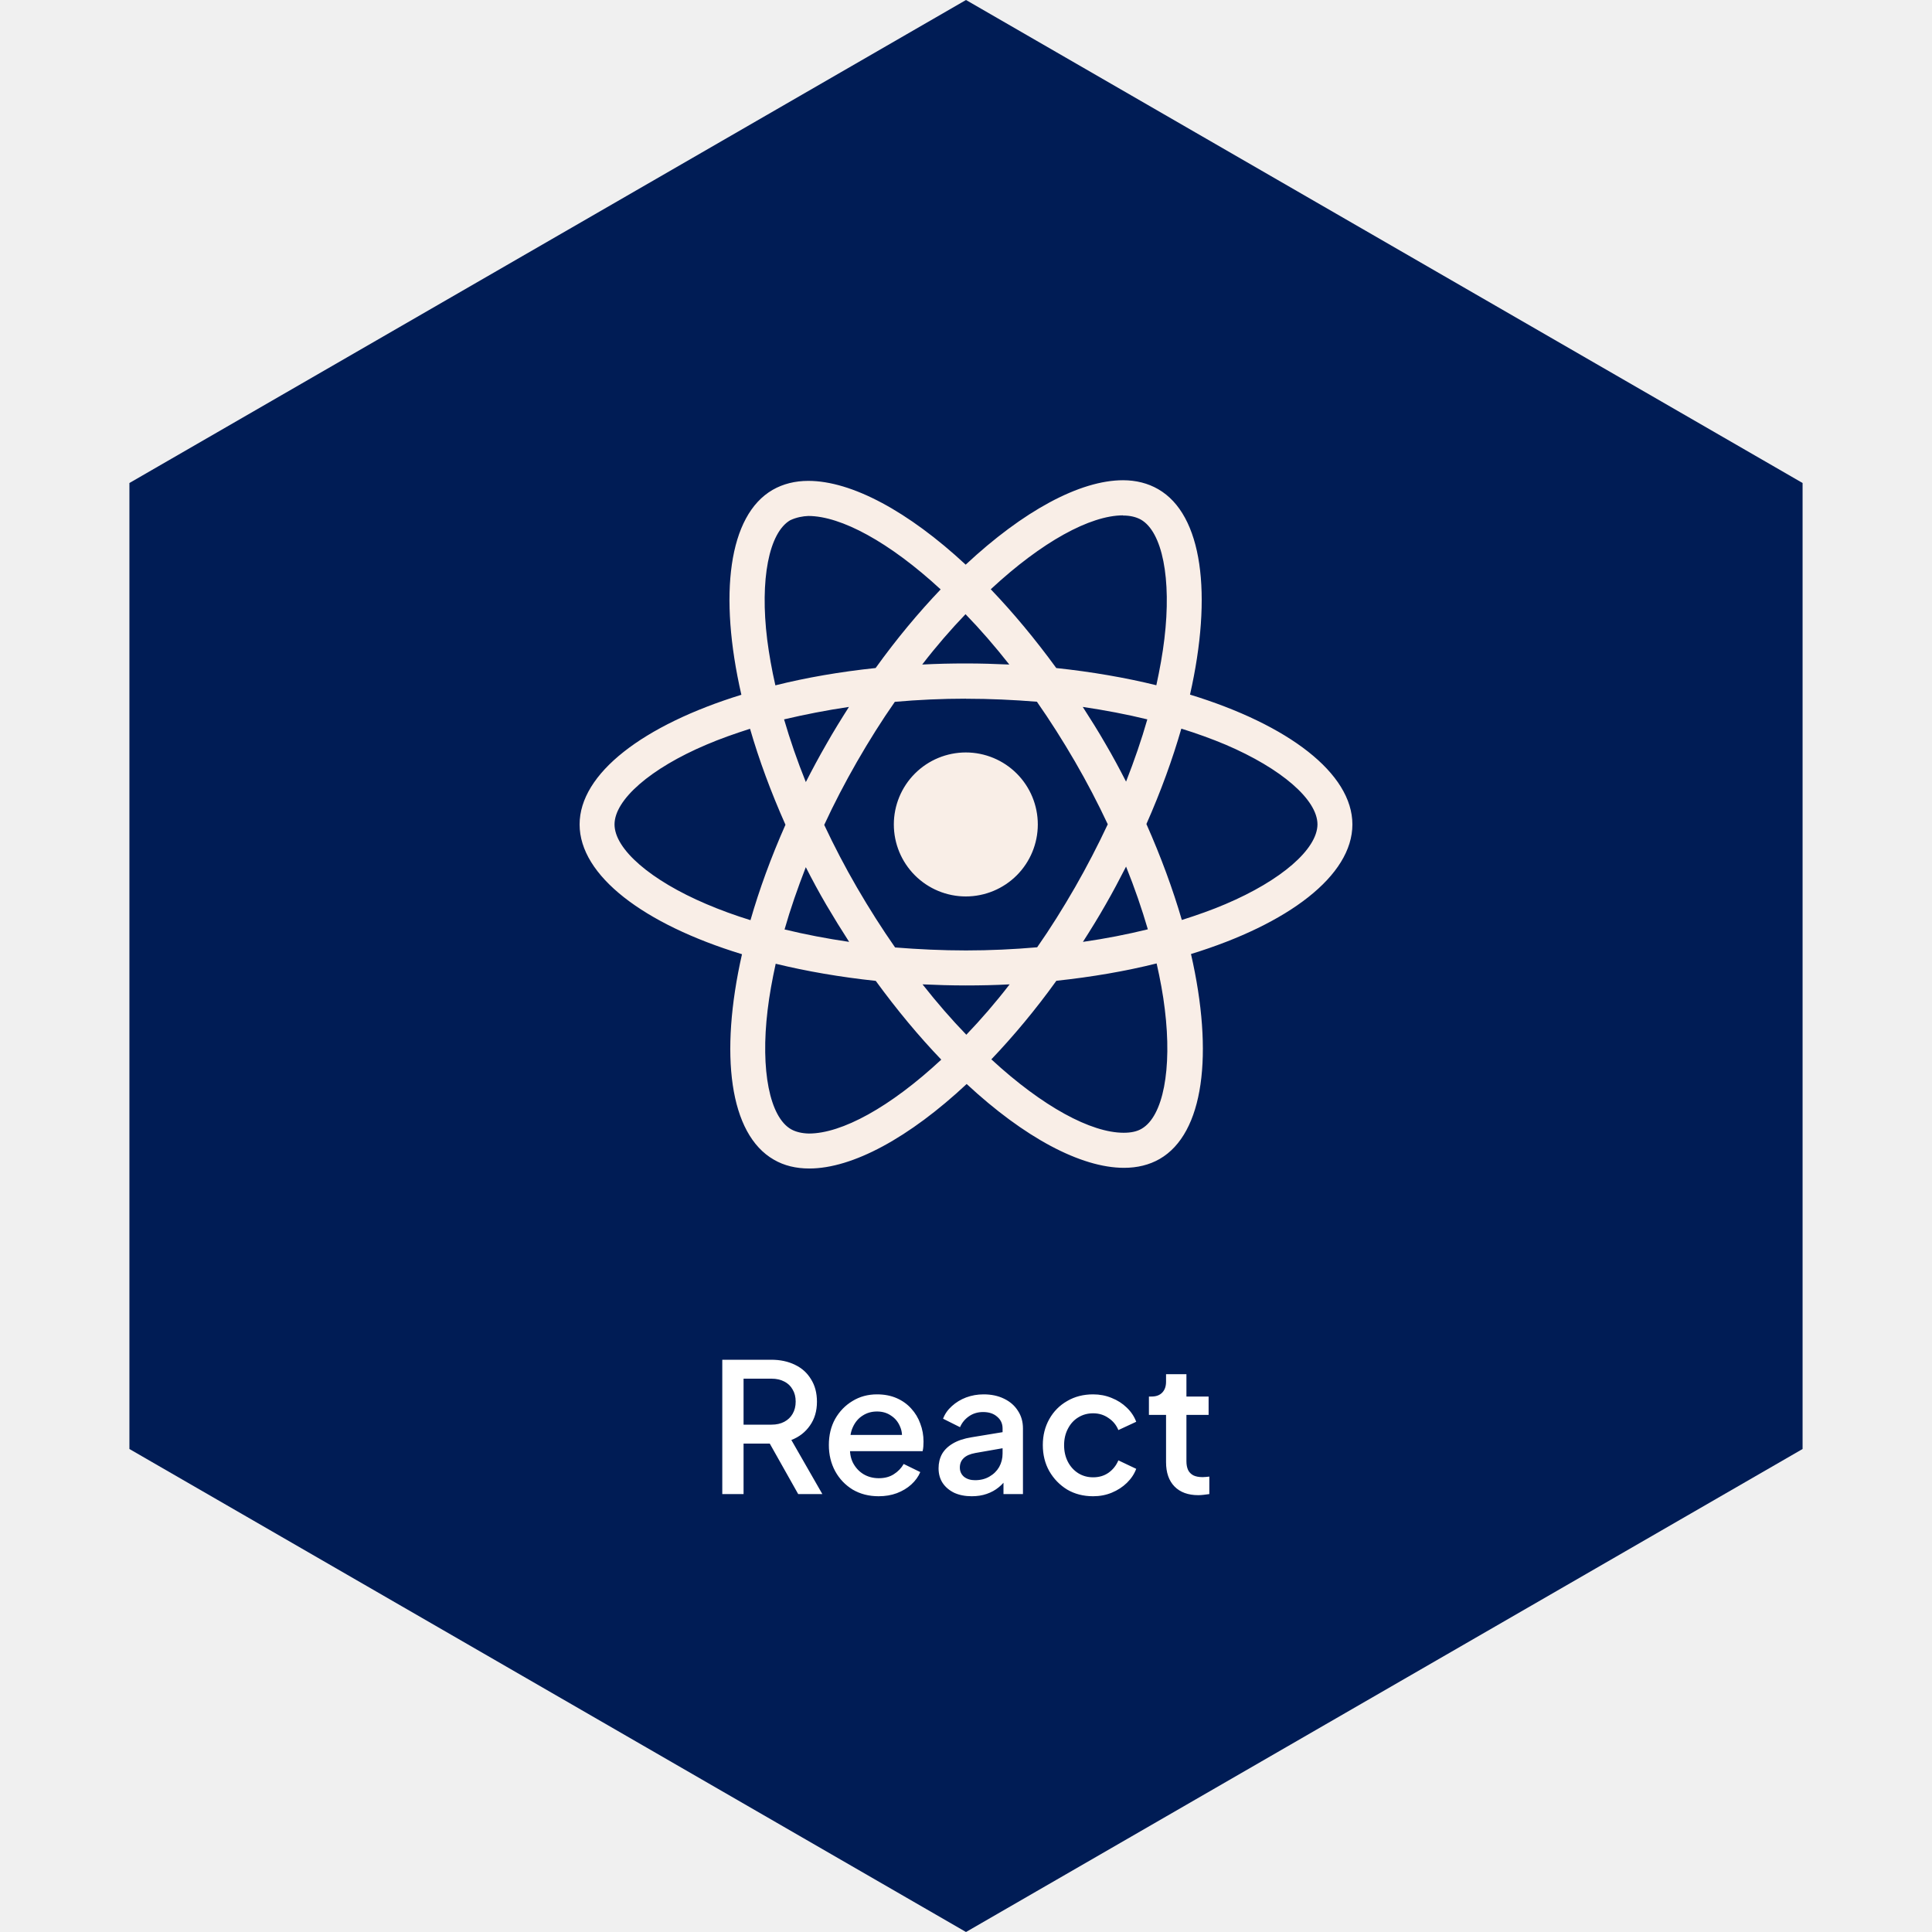
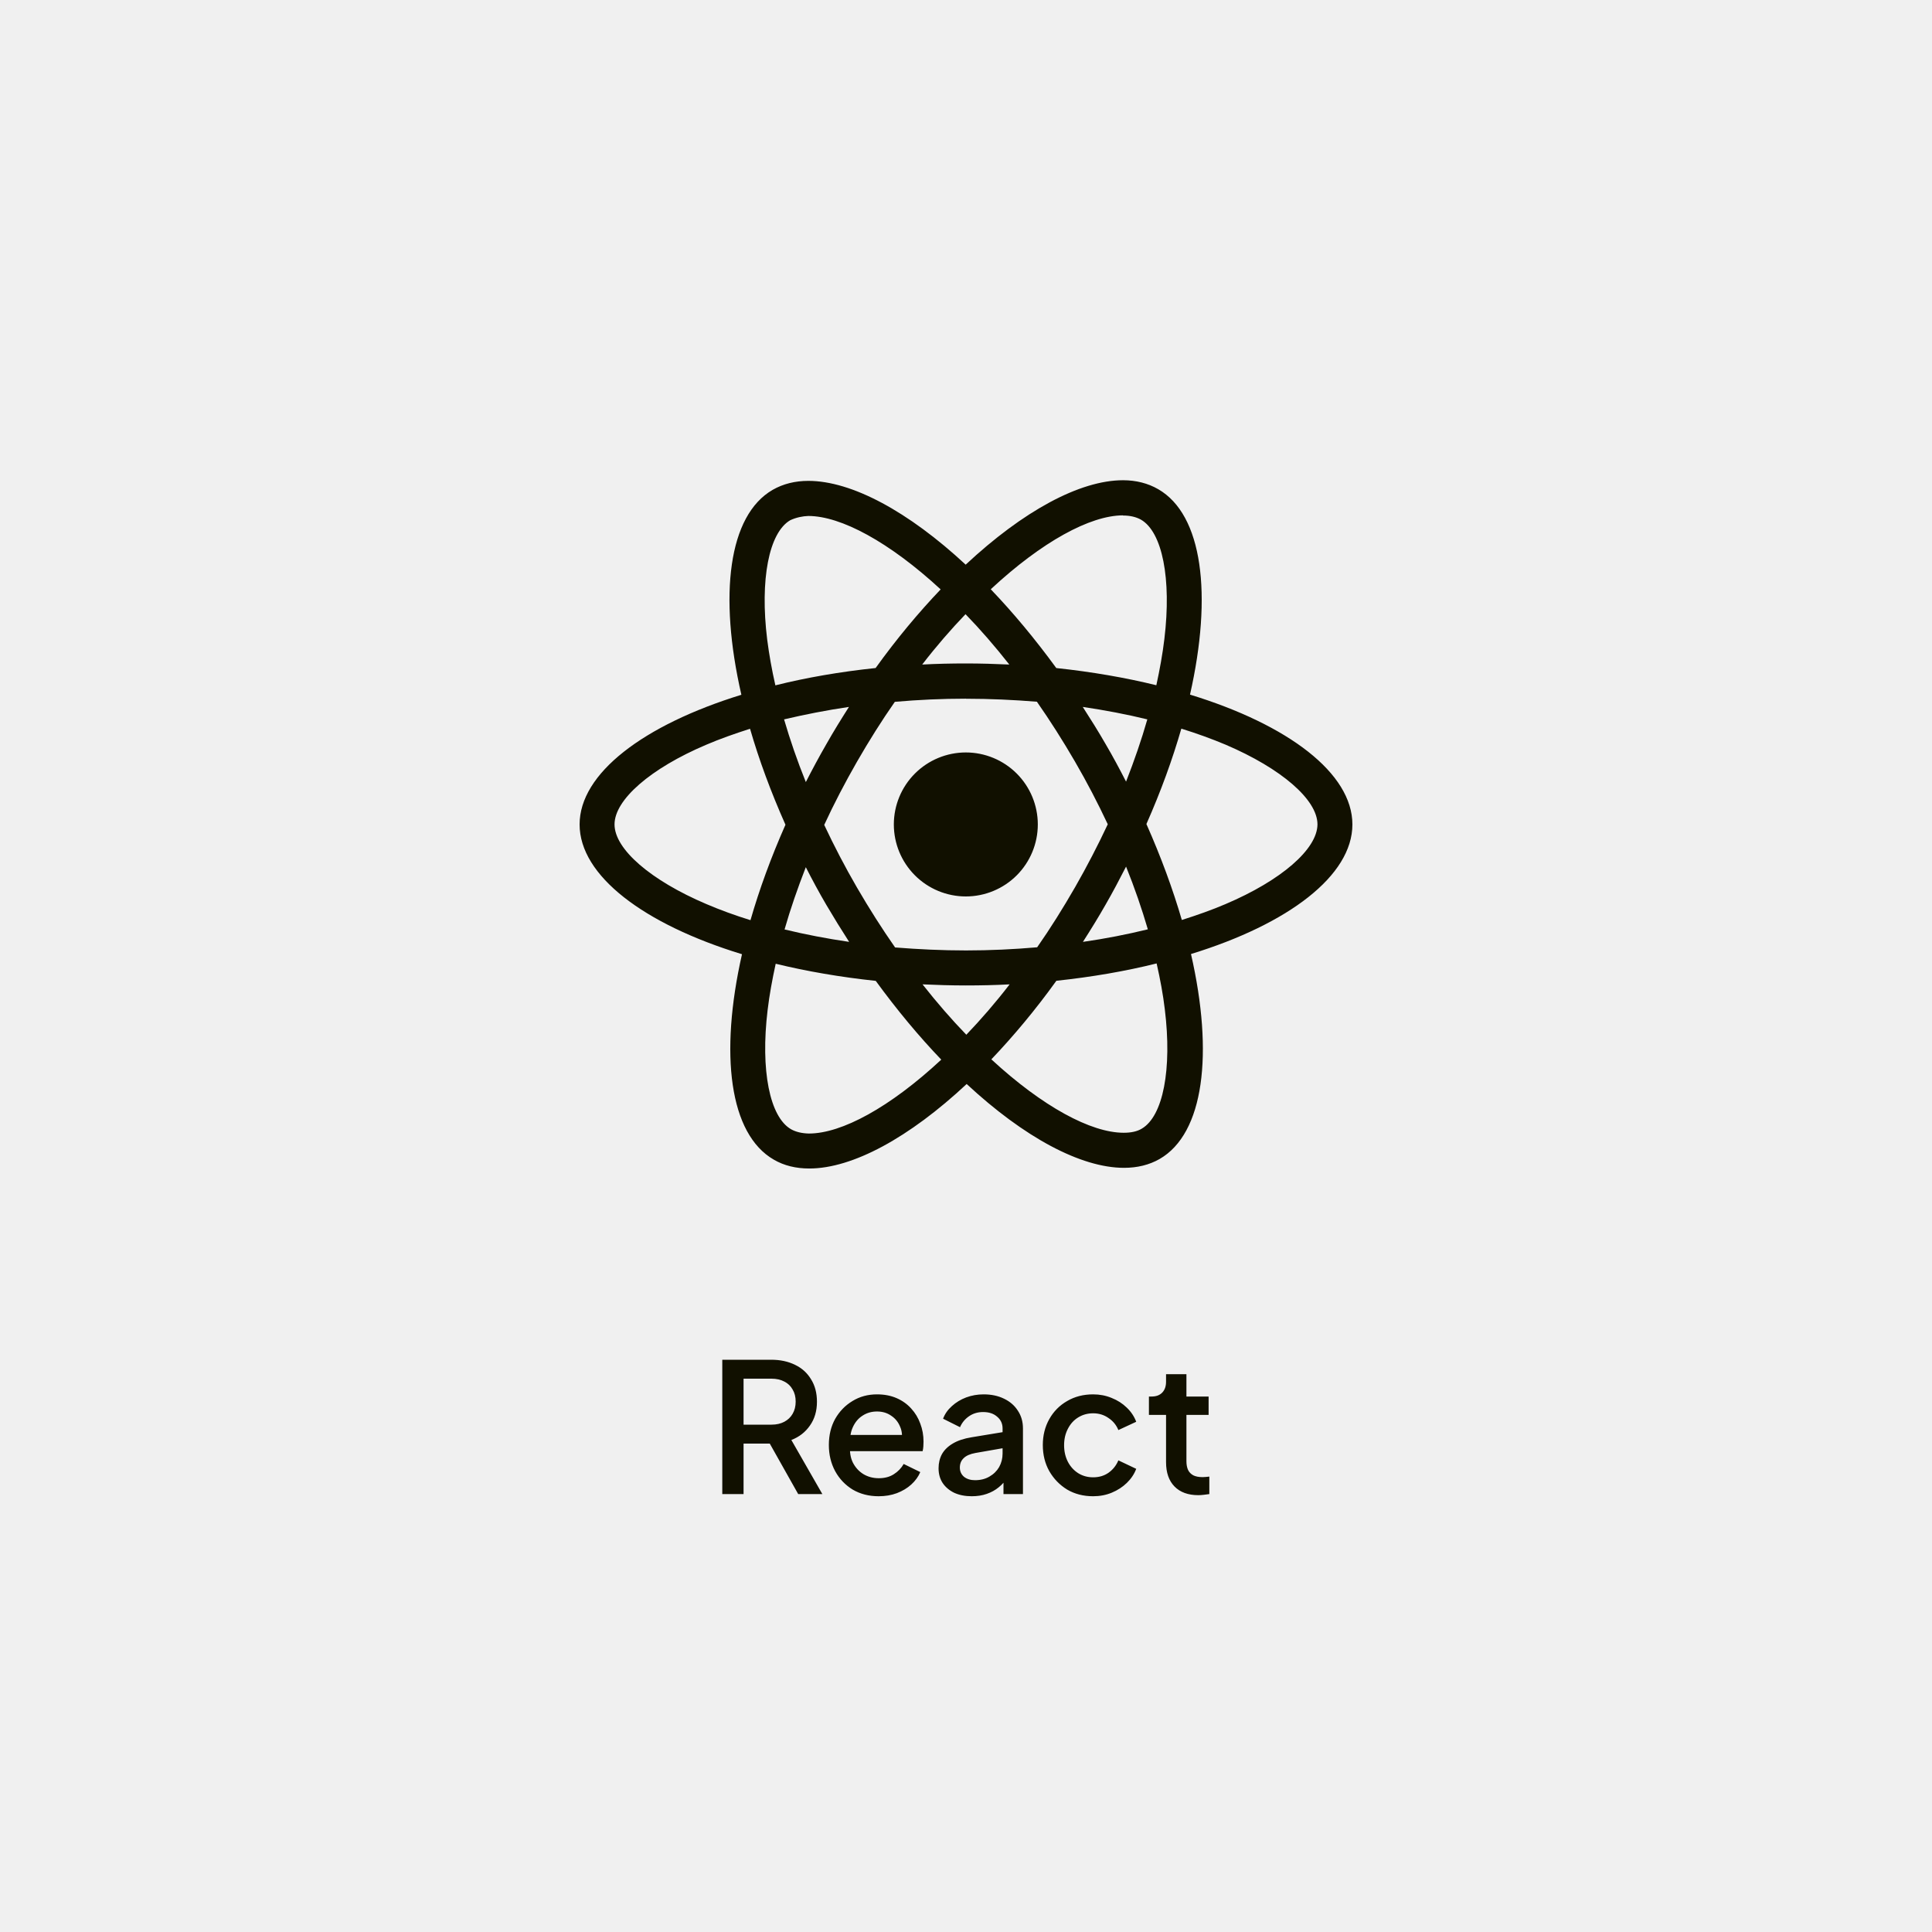
- <svg xmlns="http://www.w3.org/2000/svg" width="150" height="150" viewBox="0 0 150 150" fill="none">
-   <path d="M75 0L139.952 37.5V112.5L75 150L10.048 112.5V37.5L75 0Z" fill="#001C55" />
-   <path d="M80.575 64.01C80.575 65.492 79.986 66.913 78.939 67.962C77.891 69.01 76.47 69.599 74.987 69.6C73.505 69.6 72.083 69.011 71.035 67.963C69.986 66.914 69.397 65.493 69.397 64.01C69.397 62.528 69.986 61.106 71.034 60.058C72.082 59.01 73.503 58.421 74.985 58.42C76.468 58.42 77.889 59.009 78.938 60.057C79.986 61.105 80.575 62.527 80.575 64.01ZM87.195 37.285C83.83 37.285 79.427 39.685 74.975 43.84C70.525 39.707 66.12 37.335 62.758 37.335C61.733 37.335 60.8 37.567 59.992 38.03C56.555 40.012 55.785 46.19 57.56 53.942C49.95 56.292 45 60.05 45 64.01C45 67.985 49.975 71.752 57.608 74.085C55.847 81.867 56.633 88.055 60.078 90.035C60.877 90.502 61.803 90.722 62.833 90.722C66.195 90.722 70.6 88.322 75.052 84.162C79.502 88.297 83.907 90.67 87.27 90.67C88.295 90.67 89.228 90.445 90.035 89.982C93.47 88.002 94.243 81.825 92.468 74.07C100.05 71.74 105 67.975 105 64.01C105 60.035 100.025 56.267 92.392 53.93C94.153 46.155 93.368 39.962 89.922 37.98C89.127 37.52 88.205 37.287 87.195 37.285ZM87.183 40.01V40.025C87.745 40.025 88.198 40.135 88.578 40.342C90.243 41.297 90.965 44.93 90.403 49.602C90.267 50.752 90.047 51.965 89.778 53.202C87.377 52.612 84.763 52.16 82.01 51.867C80.36 49.605 78.647 47.55 76.922 45.75C80.903 42.05 84.64 40.02 87.185 40.012L87.183 40.01ZM62.758 40.06C65.287 40.06 69.043 42.08 73.032 45.76C71.317 47.56 69.608 49.602 67.983 51.865C65.215 52.157 62.597 52.61 60.2 53.21C59.92 51.985 59.712 50.8 59.565 49.66C58.99 44.99 59.7 41.36 61.35 40.392C61.825 40.167 62.35 40.072 62.758 40.06ZM74.963 47.685C76.1 48.855 77.237 50.165 78.362 51.595C77.263 51.545 76.138 51.51 75 51.51C73.85 51.51 72.713 51.535 71.6 51.595C72.7 50.165 73.838 48.857 74.963 47.685ZM75 54.25C76.85 54.25 78.692 54.335 80.505 54.482C81.52 55.937 82.51 57.49 83.463 59.132C84.392 60.732 85.237 62.357 86.007 63.997C85.237 65.635 84.392 67.272 83.475 68.872C82.525 70.522 81.543 72.092 80.525 73.547C78.705 73.705 76.86 73.792 75 73.792C73.15 73.792 71.308 73.705 69.495 73.56C68.48 72.105 67.49 70.55 66.537 68.91C65.608 67.31 64.763 65.685 63.992 64.045C64.75 62.402 65.608 60.762 66.525 59.16C67.475 57.51 68.457 55.945 69.475 54.49C71.295 54.33 73.14 54.245 75 54.245V54.25ZM65.912 54.885C65.312 55.827 64.713 56.792 64.153 57.785C63.59 58.76 63.065 59.74 62.565 60.72C61.903 59.08 61.34 57.445 60.875 55.852C62.475 55.477 64.162 55.142 65.912 54.885ZM84.062 54.885C85.8 55.142 87.475 55.46 89.078 55.852C88.627 57.432 88.065 59.057 87.427 60.685C86.927 59.71 86.403 58.727 85.828 57.75C85.265 56.77 84.665 55.815 84.065 54.885H84.062ZM91.72 56.572C92.93 56.947 94.08 57.365 95.157 57.817C99.487 59.667 102.288 62.087 102.288 64.007C102.275 65.927 99.475 68.357 95.145 70.195C94.095 70.645 92.945 71.05 91.757 71.427C91.058 69.032 90.142 66.537 89.007 63.977C90.132 61.435 91.032 58.952 91.72 56.567V56.572ZM58.233 56.582C58.928 58.982 59.845 61.475 60.983 64.032C59.858 66.575 58.953 69.057 58.267 71.442C57.057 71.067 55.907 70.647 54.843 70.192C50.513 68.35 47.712 65.927 47.712 64.007C47.712 62.087 50.513 59.652 54.843 57.817C55.892 57.367 57.042 56.962 58.233 56.582ZM87.427 67.282C88.09 68.925 88.653 70.562 89.118 72.152C87.517 72.545 85.828 72.877 84.078 73.127C84.677 72.19 85.278 71.222 85.84 70.232C86.403 69.257 86.925 68.262 87.427 67.282ZM62.565 67.332C63.065 68.312 63.59 69.29 64.165 70.27C64.74 71.245 65.328 72.2 65.927 73.127C64.19 72.872 62.515 72.552 60.913 72.162C61.362 70.587 61.928 68.957 62.562 67.33L62.565 67.332ZM89.8 74.8C90.08 76.032 90.3 77.22 90.435 78.357C91.01 83.027 90.3 86.657 88.65 87.627C88.282 87.852 87.805 87.947 87.243 87.947C84.713 87.947 80.957 85.93 76.968 82.247C78.683 80.447 80.392 78.407 82.017 76.147C84.785 75.852 87.403 75.4 89.8 74.8ZM60.225 74.825C62.625 75.41 65.24 75.862 67.993 76.155C69.642 78.417 71.355 80.472 73.08 82.27C69.093 85.977 65.35 88.007 62.805 88.007C62.255 87.995 61.79 87.882 61.422 87.677C59.758 86.727 59.035 83.092 59.597 78.42C59.733 77.27 59.955 76.06 60.225 74.825ZM71.625 76.425C72.725 76.475 73.85 76.51 74.987 76.51C76.138 76.51 77.275 76.485 78.388 76.425C77.287 77.855 76.15 79.162 75.025 80.337C73.888 79.162 72.75 77.855 71.625 76.425Z" fill="#F9EEE7" />
-   <path d="M56.078 116V105.57H59.872C60.572 105.57 61.188 105.701 61.72 105.962C62.252 106.214 62.667 106.587 62.966 107.082C63.274 107.567 63.428 108.151 63.428 108.832C63.428 109.551 63.246 110.167 62.882 110.68C62.527 111.193 62.047 111.567 61.44 111.8L63.848 116H61.972L59.41 111.45L60.488 112.08H57.73V116H56.078ZM57.73 110.61H59.9C60.283 110.61 60.614 110.535 60.894 110.386C61.174 110.237 61.389 110.031 61.538 109.77C61.697 109.499 61.776 109.182 61.776 108.818C61.776 108.454 61.697 108.141 61.538 107.88C61.389 107.609 61.174 107.404 60.894 107.264C60.614 107.115 60.283 107.04 59.9 107.04H57.73V110.61ZM68.216 116.168C67.46 116.168 66.788 115.995 66.2 115.65C65.622 115.295 65.169 114.819 64.842 114.222C64.516 113.615 64.352 112.939 64.352 112.192C64.352 111.427 64.516 110.75 64.842 110.162C65.178 109.574 65.626 109.112 66.186 108.776C66.746 108.431 67.381 108.258 68.09 108.258C68.66 108.258 69.168 108.356 69.616 108.552C70.064 108.748 70.442 109.019 70.75 109.364C71.058 109.7 71.292 110.087 71.45 110.526C71.618 110.965 71.702 111.431 71.702 111.926C71.702 112.047 71.698 112.173 71.688 112.304C71.679 112.435 71.66 112.556 71.632 112.668H65.598V111.408H70.736L69.98 111.982C70.074 111.525 70.041 111.119 69.882 110.764C69.733 110.4 69.5 110.115 69.182 109.91C68.874 109.695 68.51 109.588 68.09 109.588C67.67 109.588 67.297 109.695 66.97 109.91C66.644 110.115 66.392 110.414 66.214 110.806C66.037 111.189 65.967 111.655 66.004 112.206C65.958 112.719 66.028 113.167 66.214 113.55C66.41 113.933 66.681 114.231 67.026 114.446C67.381 114.661 67.782 114.768 68.23 114.768C68.688 114.768 69.075 114.665 69.392 114.46C69.719 114.255 69.976 113.989 70.162 113.662L71.45 114.292C71.301 114.647 71.068 114.969 70.75 115.258C70.442 115.538 70.069 115.762 69.63 115.93C69.201 116.089 68.73 116.168 68.216 116.168ZM75.446 116.168C74.933 116.168 74.48 116.079 74.088 115.902C73.705 115.715 73.407 115.463 73.192 115.146C72.977 114.819 72.87 114.437 72.87 113.998C72.87 113.587 72.959 113.219 73.136 112.892C73.323 112.565 73.607 112.29 73.99 112.066C74.373 111.842 74.853 111.683 75.432 111.59L78.064 111.156V112.402L75.74 112.808C75.32 112.883 75.012 113.018 74.816 113.214C74.62 113.401 74.522 113.643 74.522 113.942C74.522 114.231 74.629 114.469 74.844 114.656C75.068 114.833 75.353 114.922 75.698 114.922C76.127 114.922 76.501 114.829 76.818 114.642C77.145 114.455 77.397 114.208 77.574 113.9C77.751 113.583 77.84 113.233 77.84 112.85V110.904C77.84 110.531 77.7 110.227 77.42 109.994C77.149 109.751 76.785 109.63 76.328 109.63C75.908 109.63 75.539 109.742 75.222 109.966C74.914 110.181 74.685 110.461 74.536 110.806L73.22 110.148C73.36 109.775 73.589 109.448 73.906 109.168C74.223 108.879 74.592 108.655 75.012 108.496C75.441 108.337 75.894 108.258 76.37 108.258C76.967 108.258 77.495 108.37 77.952 108.594C78.419 108.818 78.778 109.131 79.03 109.532C79.291 109.924 79.422 110.381 79.422 110.904V116H77.91V114.628L78.232 114.67C78.055 114.978 77.826 115.244 77.546 115.468C77.275 115.692 76.963 115.865 76.608 115.986C76.263 116.107 75.875 116.168 75.446 116.168ZM84.87 116.168C84.114 116.168 83.442 115.995 82.854 115.65C82.275 115.295 81.813 114.819 81.468 114.222C81.132 113.625 80.964 112.948 80.964 112.192C80.964 111.445 81.132 110.773 81.468 110.176C81.804 109.579 82.266 109.112 82.854 108.776C83.442 108.431 84.114 108.258 84.87 108.258C85.383 108.258 85.864 108.351 86.312 108.538C86.76 108.715 87.147 108.963 87.474 109.28C87.81 109.597 88.057 109.966 88.216 110.386L86.83 111.03C86.671 110.638 86.414 110.325 86.06 110.092C85.714 109.849 85.318 109.728 84.87 109.728C84.44 109.728 84.053 109.835 83.708 110.05C83.372 110.255 83.106 110.549 82.91 110.932C82.714 111.305 82.616 111.73 82.616 112.206C82.616 112.682 82.714 113.111 82.91 113.494C83.106 113.867 83.372 114.161 83.708 114.376C84.053 114.591 84.44 114.698 84.87 114.698C85.327 114.698 85.724 114.581 86.06 114.348C86.405 114.105 86.662 113.783 86.83 113.382L88.216 114.04C88.066 114.441 87.824 114.805 87.488 115.132C87.161 115.449 86.774 115.701 86.326 115.888C85.878 116.075 85.392 116.168 84.87 116.168ZM93.038 116.084C92.245 116.084 91.629 115.86 91.19 115.412C90.751 114.964 90.532 114.334 90.532 113.522V109.854H89.202V108.426H89.412C89.767 108.426 90.042 108.323 90.238 108.118C90.434 107.913 90.532 107.633 90.532 107.278V106.69H92.114V108.426H93.836V109.854H92.114V113.452C92.114 113.713 92.156 113.937 92.24 114.124C92.324 114.301 92.459 114.441 92.646 114.544C92.833 114.637 93.075 114.684 93.374 114.684C93.449 114.684 93.533 114.679 93.626 114.67C93.719 114.661 93.808 114.651 93.892 114.642V116C93.761 116.019 93.617 116.037 93.458 116.056C93.299 116.075 93.159 116.084 93.038 116.084Z" fill="white" />
+ <svg xmlns="http://www.w3.org/2000/svg" width="110" height="110" viewBox="0 0 150 150" fill="none">
+   <path d="M75 0L139.952 37.5V112.5L75 150L10.048 112.5V37.5L75 0Z" fill="none" />
+   <path d="M80.575 64.01C80.575 65.492 79.986 66.913 78.939 67.962C77.891 69.01 76.47 69.599 74.987 69.6C73.505 69.6 72.083 69.011 71.035 67.963C69.986 66.914 69.397 65.493 69.397 64.01C69.397 62.528 69.986 61.106 71.034 60.058C72.082 59.01 73.503 58.421 74.985 58.42C76.468 58.42 77.889 59.009 78.938 60.057C79.986 61.105 80.575 62.527 80.575 64.01ZM87.195 37.285C83.83 37.285 79.427 39.685 74.975 43.84C70.525 39.707 66.12 37.335 62.758 37.335C61.733 37.335 60.8 37.567 59.992 38.03C56.555 40.012 55.785 46.19 57.56 53.942C49.95 56.292 45 60.05 45 64.01C45 67.985 49.975 71.752 57.608 74.085C55.847 81.867 56.633 88.055 60.078 90.035C60.877 90.502 61.803 90.722 62.833 90.722C66.195 90.722 70.6 88.322 75.052 84.162C79.502 88.297 83.907 90.67 87.27 90.67C88.295 90.67 89.228 90.445 90.035 89.982C93.47 88.002 94.243 81.825 92.468 74.07C100.05 71.74 105 67.975 105 64.01C105 60.035 100.025 56.267 92.392 53.93C94.153 46.155 93.368 39.962 89.922 37.98C89.127 37.52 88.205 37.287 87.195 37.285ZM87.183 40.01V40.025C87.745 40.025 88.198 40.135 88.578 40.342C90.243 41.297 90.965 44.93 90.403 49.602C90.267 50.752 90.047 51.965 89.778 53.202C87.377 52.612 84.763 52.16 82.01 51.867C80.36 49.605 78.647 47.55 76.922 45.75C80.903 42.05 84.64 40.02 87.185 40.012L87.183 40.01ZM62.758 40.06C65.287 40.06 69.043 42.08 73.032 45.76C71.317 47.56 69.608 49.602 67.983 51.865C65.215 52.157 62.597 52.61 60.2 53.21C59.92 51.985 59.712 50.8 59.565 49.66C58.99 44.99 59.7 41.36 61.35 40.392C61.825 40.167 62.35 40.072 62.758 40.06ZM74.963 47.685C76.1 48.855 77.237 50.165 78.362 51.595C77.263 51.545 76.138 51.51 75 51.51C73.85 51.51 72.713 51.535 71.6 51.595C72.7 50.165 73.838 48.857 74.963 47.685ZM75 54.25C76.85 54.25 78.692 54.335 80.505 54.482C81.52 55.937 82.51 57.49 83.463 59.132C84.392 60.732 85.237 62.357 86.007 63.997C85.237 65.635 84.392 67.272 83.475 68.872C82.525 70.522 81.543 72.092 80.525 73.547C78.705 73.705 76.86 73.792 75 73.792C73.15 73.792 71.308 73.705 69.495 73.56C68.48 72.105 67.49 70.55 66.537 68.91C65.608 67.31 64.763 65.685 63.992 64.045C64.75 62.402 65.608 60.762 66.525 59.16C67.475 57.51 68.457 55.945 69.475 54.49C71.295 54.33 73.14 54.245 75 54.245V54.25ZM65.912 54.885C65.312 55.827 64.713 56.792 64.153 57.785C63.59 58.76 63.065 59.74 62.565 60.72C61.903 59.08 61.34 57.445 60.875 55.852C62.475 55.477 64.162 55.142 65.912 54.885ZM84.062 54.885C85.8 55.142 87.475 55.46 89.078 55.852C88.627 57.432 88.065 59.057 87.427 60.685C86.927 59.71 86.403 58.727 85.828 57.75C85.265 56.77 84.665 55.815 84.065 54.885H84.062ZM91.72 56.572C92.93 56.947 94.08 57.365 95.157 57.817C99.487 59.667 102.288 62.087 102.288 64.007C102.275 65.927 99.475 68.357 95.145 70.195C94.095 70.645 92.945 71.05 91.757 71.427C91.058 69.032 90.142 66.537 89.007 63.977C90.132 61.435 91.032 58.952 91.72 56.567V56.572ZM58.233 56.582C58.928 58.982 59.845 61.475 60.983 64.032C59.858 66.575 58.953 69.057 58.267 71.442C57.057 71.067 55.907 70.647 54.843 70.192C50.513 68.35 47.712 65.927 47.712 64.007C47.712 62.087 50.513 59.652 54.843 57.817C55.892 57.367 57.042 56.962 58.233 56.582ZM87.427 67.282C88.09 68.925 88.653 70.562 89.118 72.152C87.517 72.545 85.828 72.877 84.078 73.127C84.677 72.19 85.278 71.222 85.84 70.232C86.403 69.257 86.925 68.262 87.427 67.282ZM62.565 67.332C63.065 68.312 63.59 69.29 64.165 70.27C64.74 71.245 65.328 72.2 65.927 73.127C64.19 72.872 62.515 72.552 60.913 72.162C61.362 70.587 61.928 68.957 62.562 67.33L62.565 67.332ZM89.8 74.8C90.08 76.032 90.3 77.22 90.435 78.357C91.01 83.027 90.3 86.657 88.65 87.627C88.282 87.852 87.805 87.947 87.243 87.947C84.713 87.947 80.957 85.93 76.968 82.247C78.683 80.447 80.392 78.407 82.017 76.147C84.785 75.852 87.403 75.4 89.8 74.8ZM60.225 74.825C62.625 75.41 65.24 75.862 67.993 76.155C69.642 78.417 71.355 80.472 73.08 82.27C69.093 85.977 65.35 88.007 62.805 88.007C62.255 87.995 61.79 87.882 61.422 87.677C59.758 86.727 59.035 83.092 59.597 78.42C59.733 77.27 59.955 76.06 60.225 74.825ZM71.625 76.425C72.725 76.475 73.85 76.51 74.987 76.51C76.138 76.51 77.275 76.485 78.388 76.425C77.287 77.855 76.15 79.162 75.025 80.337C73.888 79.162 72.75 77.855 71.625 76.425Z" fill="#111000" />
+   <path d="M56.078 116V105.57H59.872C60.572 105.57 61.188 105.701 61.72 105.962C62.252 106.214 62.667 106.587 62.966 107.082C63.274 107.567 63.428 108.151 63.428 108.832C63.428 109.551 63.246 110.167 62.882 110.68C62.527 111.193 62.047 111.567 61.44 111.8L63.848 116H61.972L59.41 111.45L60.488 112.08H57.73V116H56.078ZM57.73 110.61H59.9C60.283 110.61 60.614 110.535 60.894 110.386C61.174 110.237 61.389 110.031 61.538 109.77C61.697 109.499 61.776 109.182 61.776 108.818C61.776 108.454 61.697 108.141 61.538 107.88C61.389 107.609 61.174 107.404 60.894 107.264C60.614 107.115 60.283 107.04 59.9 107.04H57.73V110.61ZM68.216 116.168C67.46 116.168 66.788 115.995 66.2 115.65C65.622 115.295 65.169 114.819 64.842 114.222C64.516 113.615 64.352 112.939 64.352 112.192C64.352 111.427 64.516 110.75 64.842 110.162C65.178 109.574 65.626 109.112 66.186 108.776C66.746 108.431 67.381 108.258 68.09 108.258C68.66 108.258 69.168 108.356 69.616 108.552C70.064 108.748 70.442 109.019 70.75 109.364C71.058 109.7 71.292 110.087 71.45 110.526C71.618 110.965 71.702 111.431 71.702 111.926C71.702 112.047 71.698 112.173 71.688 112.304C71.679 112.435 71.66 112.556 71.632 112.668H65.598V111.408H70.736L69.98 111.982C70.074 111.525 70.041 111.119 69.882 110.764C69.733 110.4 69.5 110.115 69.182 109.91C68.874 109.695 68.51 109.588 68.09 109.588C67.67 109.588 67.297 109.695 66.97 109.91C66.644 110.115 66.392 110.414 66.214 110.806C66.037 111.189 65.967 111.655 66.004 112.206C65.958 112.719 66.028 113.167 66.214 113.55C66.41 113.933 66.681 114.231 67.026 114.446C67.381 114.661 67.782 114.768 68.23 114.768C68.688 114.768 69.075 114.665 69.392 114.46C69.719 114.255 69.976 113.989 70.162 113.662L71.45 114.292C71.301 114.647 71.068 114.969 70.75 115.258C70.442 115.538 70.069 115.762 69.63 115.93C69.201 116.089 68.73 116.168 68.216 116.168ZM75.446 116.168C74.933 116.168 74.48 116.079 74.088 115.902C73.705 115.715 73.407 115.463 73.192 115.146C72.977 114.819 72.87 114.437 72.87 113.998C72.87 113.587 72.959 113.219 73.136 112.892C73.323 112.565 73.607 112.29 73.99 112.066C74.373 111.842 74.853 111.683 75.432 111.59L78.064 111.156V112.402L75.74 112.808C75.32 112.883 75.012 113.018 74.816 113.214C74.62 113.401 74.522 113.643 74.522 113.942C74.522 114.231 74.629 114.469 74.844 114.656C75.068 114.833 75.353 114.922 75.698 114.922C76.127 114.922 76.501 114.829 76.818 114.642C77.145 114.455 77.397 114.208 77.574 113.9C77.751 113.583 77.84 113.233 77.84 112.85V110.904C77.84 110.531 77.7 110.227 77.42 109.994C77.149 109.751 76.785 109.63 76.328 109.63C75.908 109.63 75.539 109.742 75.222 109.966C74.914 110.181 74.685 110.461 74.536 110.806L73.22 110.148C73.36 109.775 73.589 109.448 73.906 109.168C74.223 108.879 74.592 108.655 75.012 108.496C75.441 108.337 75.894 108.258 76.37 108.258C76.967 108.258 77.495 108.37 77.952 108.594C78.419 108.818 78.778 109.131 79.03 109.532C79.291 109.924 79.422 110.381 79.422 110.904V116H77.91V114.628L78.232 114.67C78.055 114.978 77.826 115.244 77.546 115.468C77.275 115.692 76.963 115.865 76.608 115.986C76.263 116.107 75.875 116.168 75.446 116.168ZM84.87 116.168C84.114 116.168 83.442 115.995 82.854 115.65C82.275 115.295 81.813 114.819 81.468 114.222C81.132 113.625 80.964 112.948 80.964 112.192C80.964 111.445 81.132 110.773 81.468 110.176C81.804 109.579 82.266 109.112 82.854 108.776C83.442 108.431 84.114 108.258 84.87 108.258C85.383 108.258 85.864 108.351 86.312 108.538C86.76 108.715 87.147 108.963 87.474 109.28C87.81 109.597 88.057 109.966 88.216 110.386L86.83 111.03C86.671 110.638 86.414 110.325 86.06 110.092C85.714 109.849 85.318 109.728 84.87 109.728C84.44 109.728 84.053 109.835 83.708 110.05C83.372 110.255 83.106 110.549 82.91 110.932C82.714 111.305 82.616 111.73 82.616 112.206C82.616 112.682 82.714 113.111 82.91 113.494C83.106 113.867 83.372 114.161 83.708 114.376C84.053 114.591 84.44 114.698 84.87 114.698C85.327 114.698 85.724 114.581 86.06 114.348C86.405 114.105 86.662 113.783 86.83 113.382L88.216 114.04C88.066 114.441 87.824 114.805 87.488 115.132C87.161 115.449 86.774 115.701 86.326 115.888C85.878 116.075 85.392 116.168 84.87 116.168ZM93.038 116.084C92.245 116.084 91.629 115.86 91.19 115.412C90.751 114.964 90.532 114.334 90.532 113.522V109.854H89.202V108.426H89.412C89.767 108.426 90.042 108.323 90.238 108.118C90.434 107.913 90.532 107.633 90.532 107.278V106.69H92.114V108.426H93.836V109.854H92.114V113.452C92.114 113.713 92.156 113.937 92.24 114.124C92.324 114.301 92.459 114.441 92.646 114.544C92.833 114.637 93.075 114.684 93.374 114.684C93.449 114.684 93.533 114.679 93.626 114.67C93.719 114.661 93.808 114.651 93.892 114.642V116C93.761 116.019 93.617 116.037 93.458 116.056C93.299 116.075 93.159 116.084 93.038 116.084Z" fill="#111000" />
</svg>
